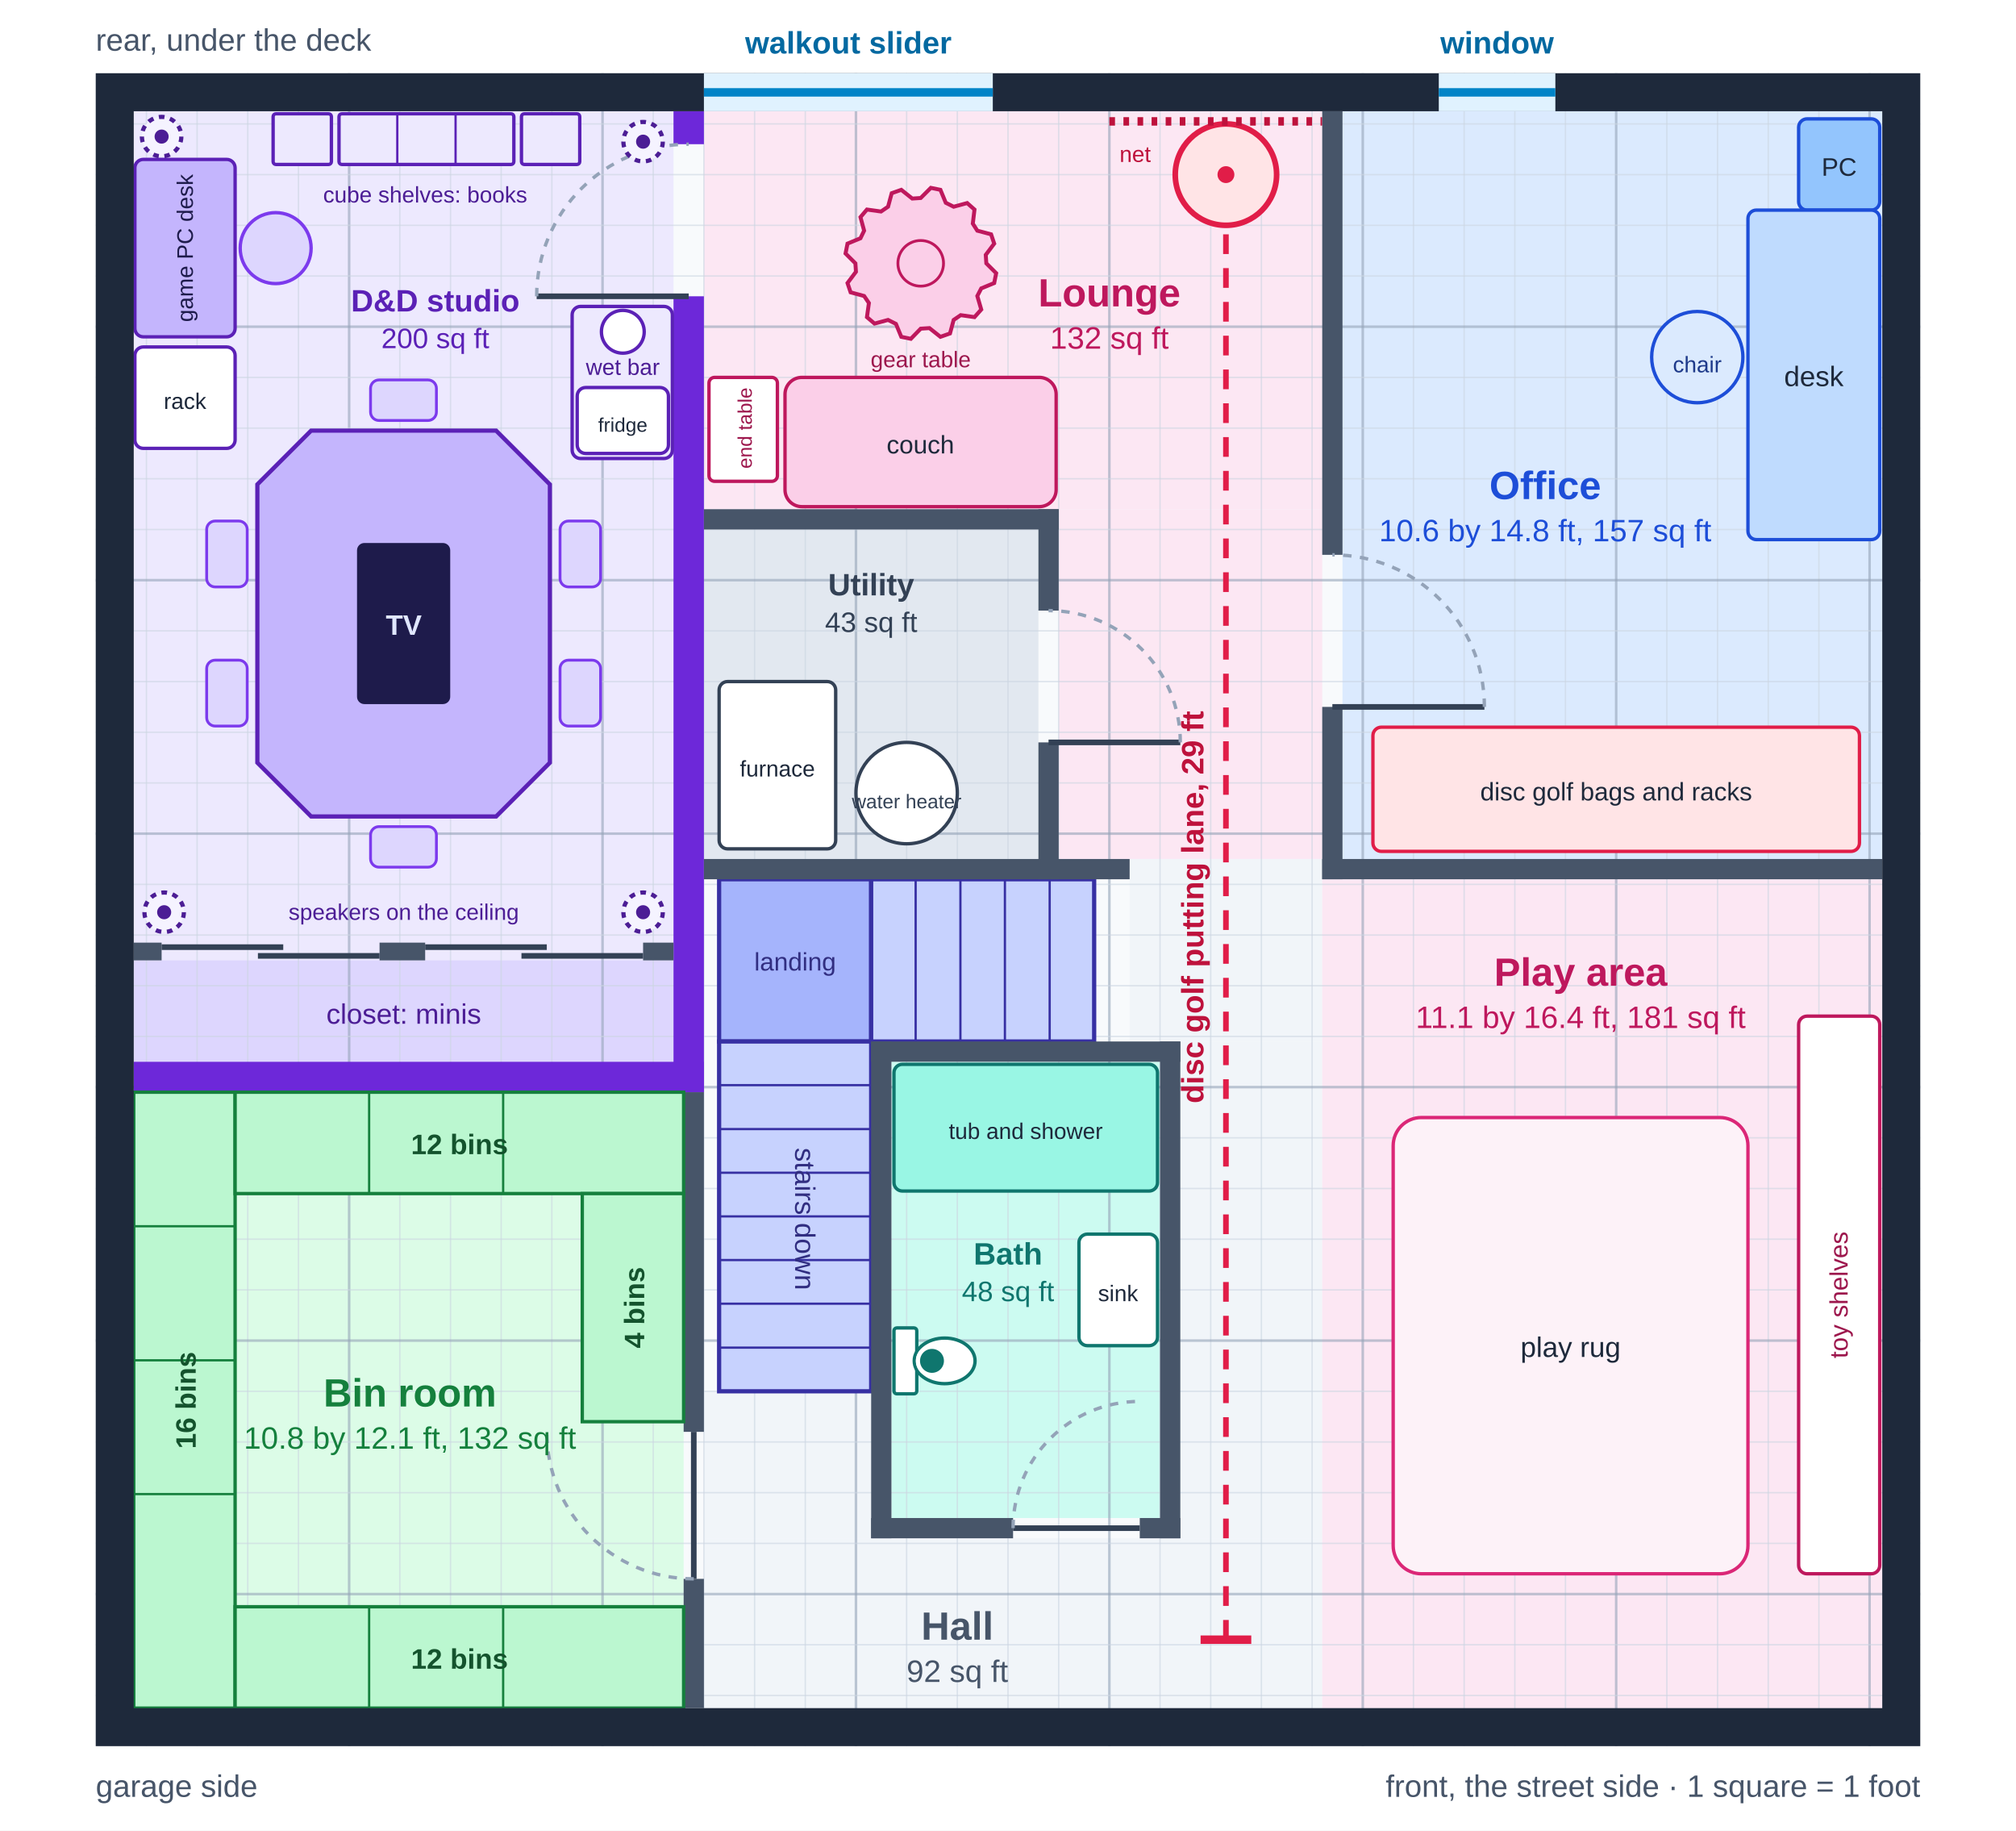
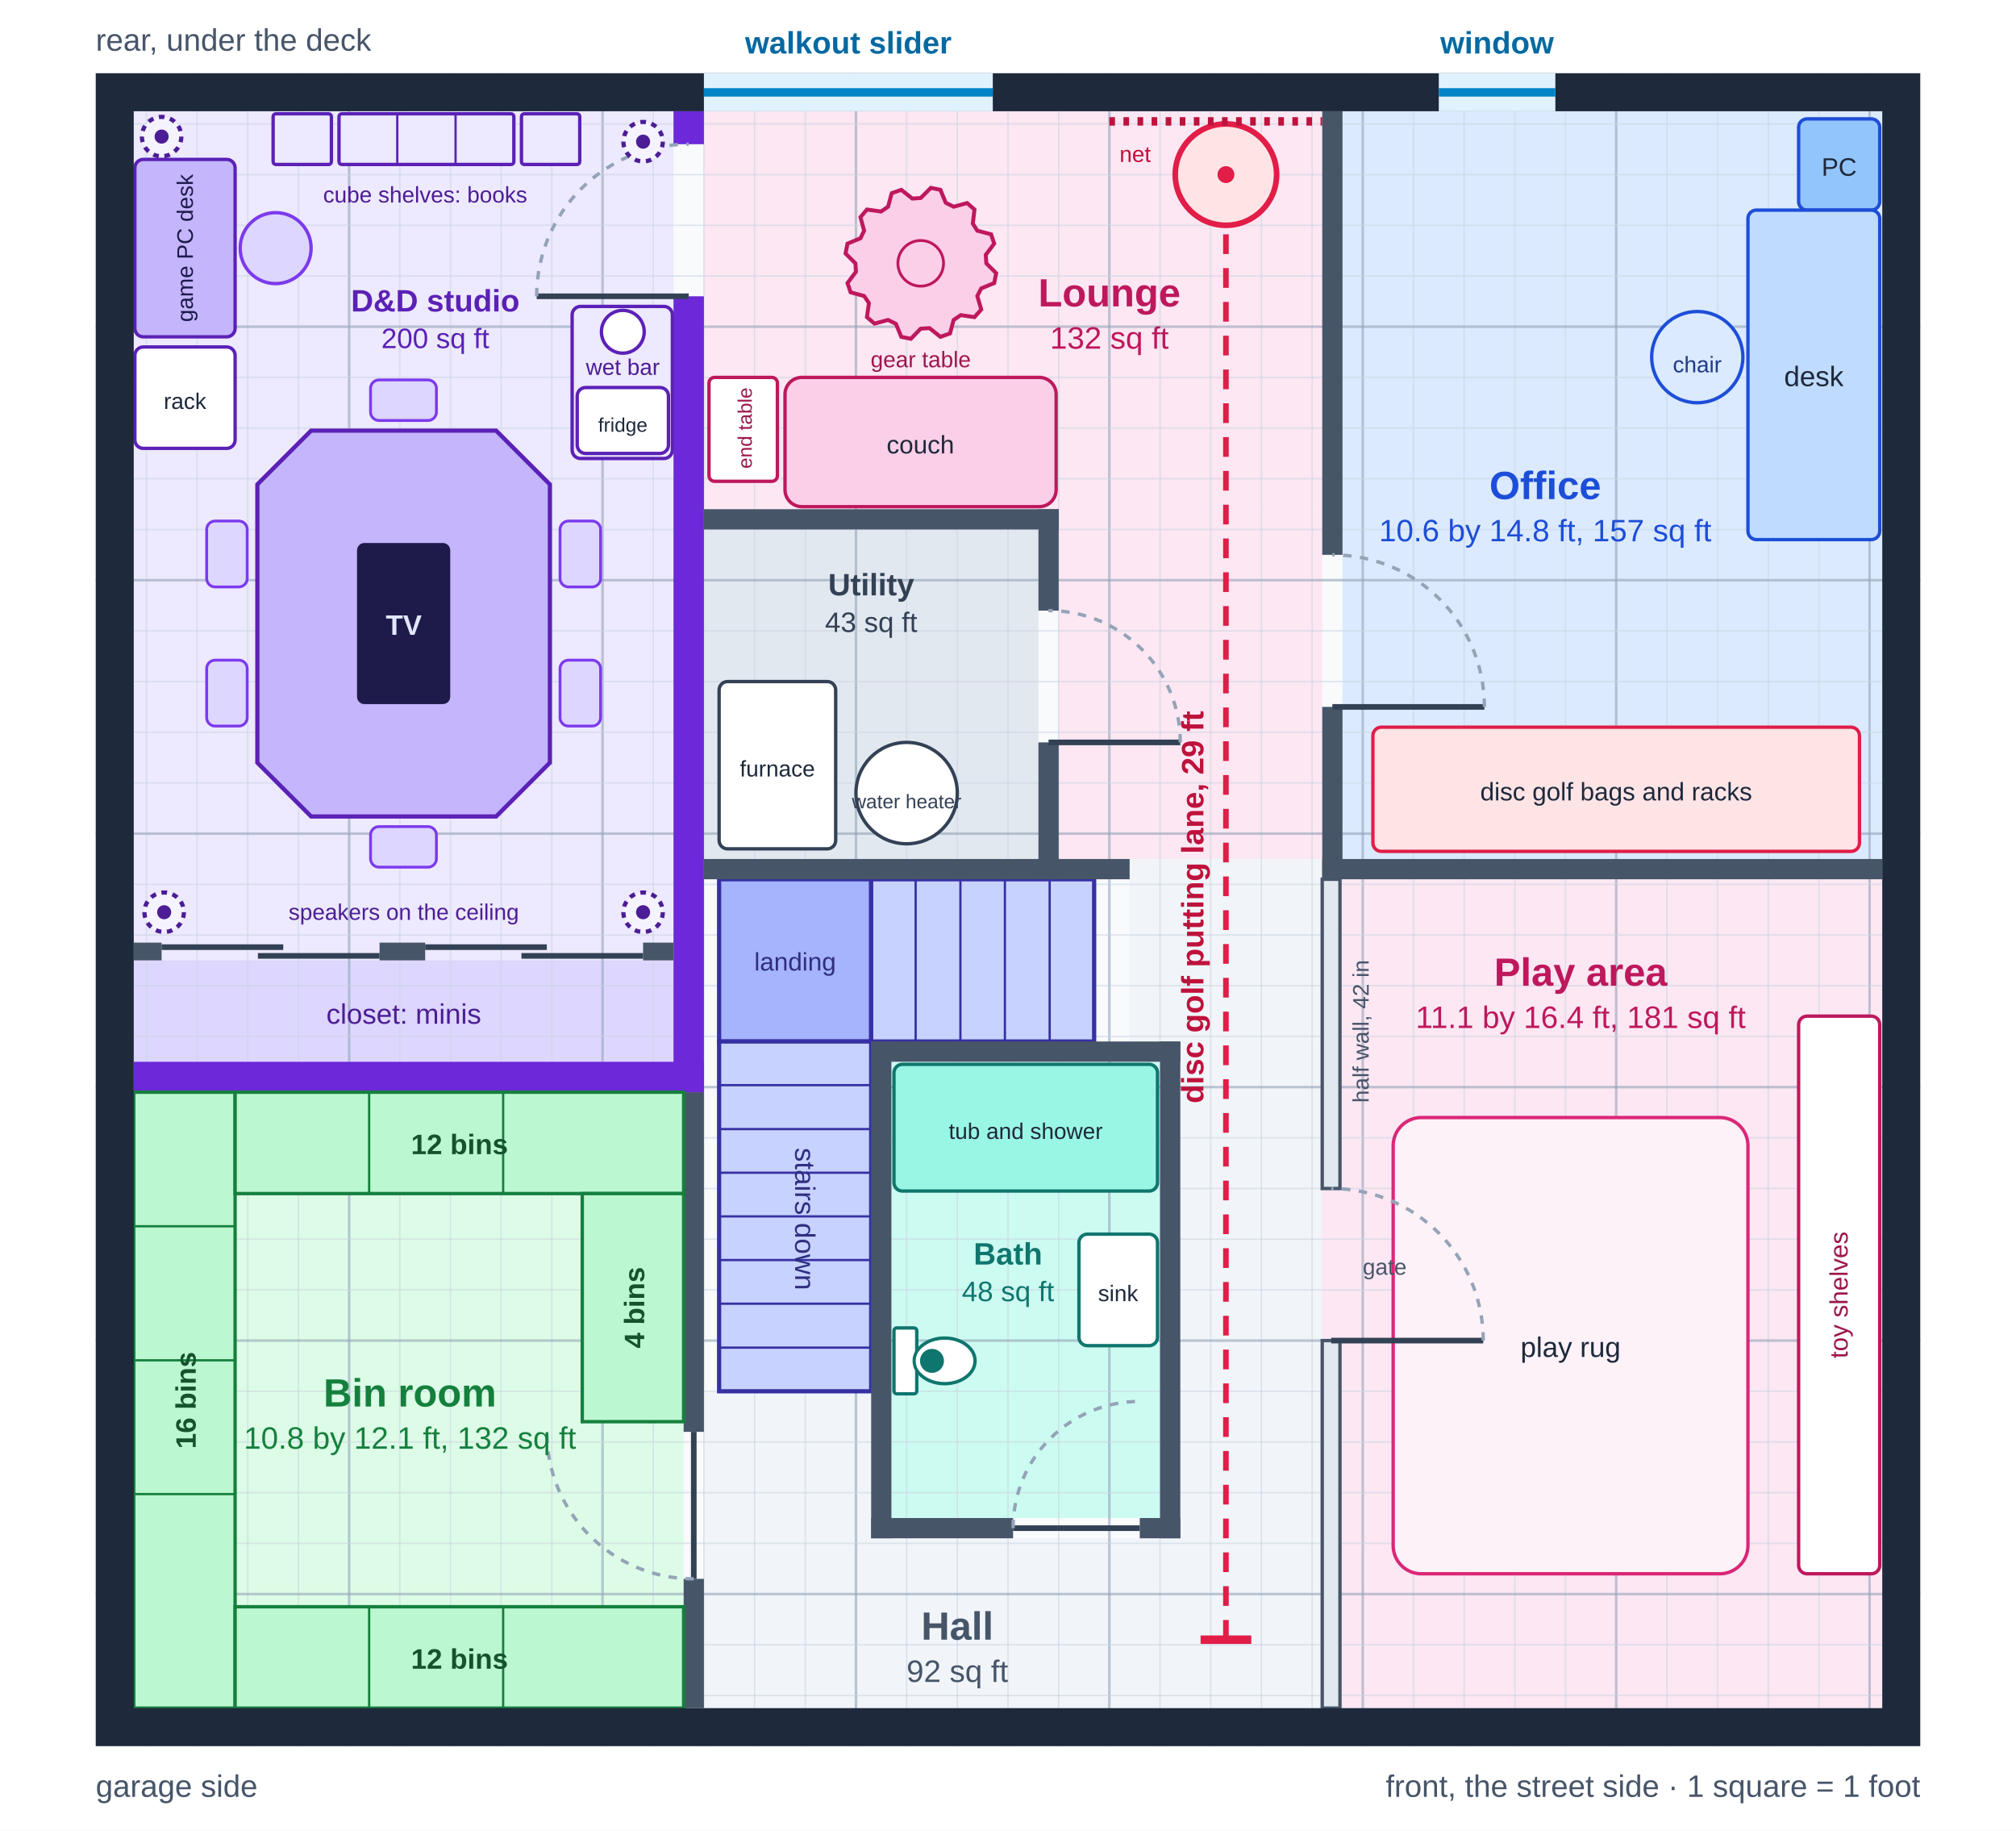
<svg xmlns="http://www.w3.org/2000/svg" viewBox="0 0 716 650" width="716" height="650" font-family="Segoe UI, Arial, sans-serif" role="img" aria-label="The basement layout: studio, office, play area and the center lane">
  <rect width="716" height="650" fill="#ffffff" />
  <rect x="34.0" y="26.0" width="648.0" height="594.0" fill="#f8fafc" />
  <rect x="47.5" y="39.5" width="191.7" height="337.5" fill="#ede9fe" />
  <rect x="47.5" y="341.0" width="191.7" height="36.0" fill="#ddd6fe" />
  <rect x="250.0" y="188.0" width="118.8" height="117.0" fill="#e2e8f0" />
  <rect x="250.0" y="39.5" width="219.6" height="141.3" fill="#fce7f3" />
  <rect x="376.0" y="180.8" width="93.6" height="124.2" fill="#fce7f3" />
  <rect x="401.2" y="305.0" width="68.4" height="64.8" fill="#f1f5f9" />
  <rect x="419.2" y="369.8" width="50.4" height="176.4" fill="#f1f5f9" />
  <rect x="250.0" y="494.0" width="59.4" height="52.2" fill="#f1f5f9" />
  <rect x="250.0" y="546.2" width="219.6" height="60.3" fill="#f1f5f9" />
  <rect x="476.8" y="39.5" width="191.7" height="265.5" fill="#dbeafe" />
  <rect x="469.6" y="312.2" width="198.9" height="294.3" fill="#fce7f3" />
  <rect x="316.6" y="377.0" width="95.4" height="162.0" fill="#ccfbf1" />
  <rect x="47.5" y="387.8" width="195.3" height="218.7" fill="#dcfce7" />
  <line x1="52.0" y1="26.0" x2="52.0" y2="620.0" stroke="#cbd5e1" stroke-width="0.5" opacity="0.6" />
  <line x1="70.0" y1="26.0" x2="70.0" y2="620.0" stroke="#cbd5e1" stroke-width="0.5" opacity="0.6" />
  <line x1="88.0" y1="26.0" x2="88.0" y2="620.0" stroke="#cbd5e1" stroke-width="0.5" opacity="0.6" />
  <line x1="106.0" y1="26.0" x2="106.0" y2="620.0" stroke="#cbd5e1" stroke-width="0.5" opacity="0.6" />
  <line x1="124.0" y1="26.0" x2="124.0" y2="620.0" stroke="#94a3b8" stroke-width="0.9" opacity="0.6" />
  <line x1="142.0" y1="26.0" x2="142.0" y2="620.0" stroke="#cbd5e1" stroke-width="0.5" opacity="0.6" />
  <line x1="160.0" y1="26.0" x2="160.0" y2="620.0" stroke="#cbd5e1" stroke-width="0.5" opacity="0.6" />
  <line x1="178.0" y1="26.0" x2="178.0" y2="620.0" stroke="#cbd5e1" stroke-width="0.5" opacity="0.6" />
  <line x1="196.0" y1="26.0" x2="196.0" y2="620.0" stroke="#cbd5e1" stroke-width="0.5" opacity="0.6" />
  <line x1="214.0" y1="26.0" x2="214.0" y2="620.0" stroke="#94a3b8" stroke-width="0.9" opacity="0.6" />
  <line x1="232.0" y1="26.0" x2="232.0" y2="620.0" stroke="#cbd5e1" stroke-width="0.5" opacity="0.6" />
  <line x1="250.0" y1="26.0" x2="250.0" y2="620.0" stroke="#cbd5e1" stroke-width="0.5" opacity="0.6" />
  <line x1="268.0" y1="26.0" x2="268.0" y2="620.0" stroke="#cbd5e1" stroke-width="0.5" opacity="0.6" />
  <line x1="286.0" y1="26.0" x2="286.0" y2="620.0" stroke="#cbd5e1" stroke-width="0.5" opacity="0.6" />
  <line x1="304.0" y1="26.0" x2="304.0" y2="620.0" stroke="#94a3b8" stroke-width="0.9" opacity="0.6" />
  <line x1="322.0" y1="26.0" x2="322.0" y2="620.0" stroke="#cbd5e1" stroke-width="0.5" opacity="0.6" />
  <line x1="340.0" y1="26.0" x2="340.0" y2="620.0" stroke="#cbd5e1" stroke-width="0.5" opacity="0.6" />
  <line x1="358.0" y1="26.0" x2="358.0" y2="620.0" stroke="#cbd5e1" stroke-width="0.5" opacity="0.6" />
  <line x1="376.0" y1="26.0" x2="376.0" y2="620.0" stroke="#cbd5e1" stroke-width="0.5" opacity="0.6" />
  <line x1="394.0" y1="26.0" x2="394.0" y2="620.0" stroke="#94a3b8" stroke-width="0.9" opacity="0.6" />
  <line x1="412.0" y1="26.0" x2="412.0" y2="620.0" stroke="#cbd5e1" stroke-width="0.5" opacity="0.6" />
  <line x1="430.0" y1="26.0" x2="430.0" y2="620.0" stroke="#cbd5e1" stroke-width="0.5" opacity="0.6" />
  <line x1="448.0" y1="26.0" x2="448.0" y2="620.0" stroke="#cbd5e1" stroke-width="0.5" opacity="0.6" />
  <line x1="466.0" y1="26.0" x2="466.0" y2="620.0" stroke="#cbd5e1" stroke-width="0.5" opacity="0.6" />
  <line x1="484.0" y1="26.0" x2="484.0" y2="620.0" stroke="#94a3b8" stroke-width="0.9" opacity="0.6" />
  <line x1="502.0" y1="26.0" x2="502.0" y2="620.0" stroke="#cbd5e1" stroke-width="0.5" opacity="0.6" />
  <line x1="520.0" y1="26.0" x2="520.0" y2="620.0" stroke="#cbd5e1" stroke-width="0.5" opacity="0.6" />
  <line x1="538.0" y1="26.0" x2="538.0" y2="620.0" stroke="#cbd5e1" stroke-width="0.5" opacity="0.6" />
  <line x1="556.0" y1="26.0" x2="556.0" y2="620.0" stroke="#cbd5e1" stroke-width="0.5" opacity="0.6" />
  <line x1="574.0" y1="26.0" x2="574.0" y2="620.0" stroke="#94a3b8" stroke-width="0.9" opacity="0.6" />
  <line x1="592.0" y1="26.0" x2="592.0" y2="620.0" stroke="#cbd5e1" stroke-width="0.5" opacity="0.6" />
  <line x1="610.0" y1="26.0" x2="610.0" y2="620.0" stroke="#cbd5e1" stroke-width="0.5" opacity="0.6" />
  <line x1="628.0" y1="26.0" x2="628.0" y2="620.0" stroke="#cbd5e1" stroke-width="0.5" opacity="0.6" />
  <line x1="646.0" y1="26.0" x2="646.0" y2="620.0" stroke="#cbd5e1" stroke-width="0.5" opacity="0.6" />
  <line x1="664.0" y1="26.0" x2="664.0" y2="620.0" stroke="#94a3b8" stroke-width="0.9" opacity="0.6" />
  <line x1="34.0" y1="44.0" x2="682.0" y2="44.0" stroke="#cbd5e1" stroke-width="0.5" opacity="0.6" />
  <line x1="34.0" y1="62.0" x2="682.0" y2="62.0" stroke="#cbd5e1" stroke-width="0.5" opacity="0.6" />
  <line x1="34.0" y1="80.0" x2="682.0" y2="80.0" stroke="#cbd5e1" stroke-width="0.5" opacity="0.6" />
  <line x1="34.0" y1="98.0" x2="682.0" y2="98.0" stroke="#cbd5e1" stroke-width="0.5" opacity="0.6" />
  <line x1="34.0" y1="116.0" x2="682.0" y2="116.0" stroke="#94a3b8" stroke-width="0.9" opacity="0.6" />
  <line x1="34.0" y1="134.0" x2="682.0" y2="134.0" stroke="#cbd5e1" stroke-width="0.5" opacity="0.6" />
  <line x1="34.0" y1="152.0" x2="682.0" y2="152.0" stroke="#cbd5e1" stroke-width="0.5" opacity="0.6" />
  <line x1="34.0" y1="170.0" x2="682.0" y2="170.0" stroke="#cbd5e1" stroke-width="0.5" opacity="0.6" />
  <line x1="34.0" y1="188.0" x2="682.0" y2="188.0" stroke="#cbd5e1" stroke-width="0.5" opacity="0.6" />
  <line x1="34.0" y1="206.0" x2="682.0" y2="206.0" stroke="#94a3b8" stroke-width="0.9" opacity="0.6" />
  <line x1="34.0" y1="224.0" x2="682.0" y2="224.0" stroke="#cbd5e1" stroke-width="0.5" opacity="0.6" />
  <line x1="34.0" y1="242.0" x2="682.0" y2="242.0" stroke="#cbd5e1" stroke-width="0.5" opacity="0.6" />
  <line x1="34.0" y1="260.0" x2="682.0" y2="260.0" stroke="#cbd5e1" stroke-width="0.5" opacity="0.6" />
  <line x1="34.0" y1="278.0" x2="682.0" y2="278.0" stroke="#cbd5e1" stroke-width="0.5" opacity="0.6" />
  <line x1="34.0" y1="296.0" x2="682.0" y2="296.0" stroke="#94a3b8" stroke-width="0.9" opacity="0.6" />
  <line x1="34.0" y1="314.0" x2="682.0" y2="314.0" stroke="#cbd5e1" stroke-width="0.5" opacity="0.6" />
  <line x1="34.0" y1="332.0" x2="682.0" y2="332.0" stroke="#cbd5e1" stroke-width="0.5" opacity="0.6" />
  <line x1="34.0" y1="350.0" x2="682.0" y2="350.0" stroke="#cbd5e1" stroke-width="0.5" opacity="0.6" />
  <line x1="34.0" y1="368.0" x2="682.0" y2="368.0" stroke="#cbd5e1" stroke-width="0.5" opacity="0.6" />
  <line x1="34.0" y1="386.0" x2="682.0" y2="386.0" stroke="#94a3b8" stroke-width="0.9" opacity="0.6" />
  <line x1="34.0" y1="404.0" x2="682.0" y2="404.0" stroke="#cbd5e1" stroke-width="0.5" opacity="0.6" />
  <line x1="34.0" y1="422.0" x2="682.0" y2="422.0" stroke="#cbd5e1" stroke-width="0.5" opacity="0.6" />
  <line x1="34.0" y1="440.0" x2="682.0" y2="440.0" stroke="#cbd5e1" stroke-width="0.5" opacity="0.6" />
  <line x1="34.0" y1="458.0" x2="682.0" y2="458.0" stroke="#cbd5e1" stroke-width="0.5" opacity="0.6" />
  <line x1="34.0" y1="476.0" x2="682.0" y2="476.0" stroke="#94a3b8" stroke-width="0.9" opacity="0.6" />
  <line x1="34.0" y1="494.0" x2="682.0" y2="494.0" stroke="#cbd5e1" stroke-width="0.5" opacity="0.6" />
  <line x1="34.0" y1="512.0" x2="682.0" y2="512.0" stroke="#cbd5e1" stroke-width="0.5" opacity="0.6" />
  <line x1="34.0" y1="530.0" x2="682.0" y2="530.0" stroke="#cbd5e1" stroke-width="0.5" opacity="0.6" />
  <line x1="34.0" y1="548.0" x2="682.0" y2="548.0" stroke="#cbd5e1" stroke-width="0.5" opacity="0.6" />
  <line x1="34.0" y1="566.0" x2="682.0" y2="566.0" stroke="#94a3b8" stroke-width="0.9" opacity="0.6" />
  <line x1="34.0" y1="584.0" x2="682.0" y2="584.0" stroke="#cbd5e1" stroke-width="0.5" opacity="0.6" />
  <line x1="34.0" y1="602.0" x2="682.0" y2="602.0" stroke="#cbd5e1" stroke-width="0.5" opacity="0.6" />
  <rect x="255.4" y="312.2" width="54.0" height="57.6" fill="#a5b4fc" stroke="#3730a3" stroke-width="1.5" />
  <rect x="309.4" y="312.2" width="79.2" height="57.6" fill="#c7d2fe" stroke="#3730a3" stroke-width="1.5" />
  <line x1="325.2" y1="312.2" x2="325.2" y2="369.8" stroke="#3730a3" stroke-width="0.8" />
  <line x1="341.1" y1="312.2" x2="341.1" y2="369.8" stroke="#3730a3" stroke-width="0.8" />
  <line x1="356.9" y1="312.2" x2="356.9" y2="369.8" stroke="#3730a3" stroke-width="0.8" />
  <line x1="372.8" y1="312.2" x2="372.8" y2="369.8" stroke="#3730a3" stroke-width="0.8" />
  <rect x="255.4" y="369.8" width="54.0" height="124.2" fill="#c7d2fe" stroke="#3730a3" stroke-width="1.5" />
  <line x1="255.4" y1="385.3" x2="309.4" y2="385.3" stroke="#3730a3" stroke-width="0.8" />
  <line x1="255.4" y1="400.9" x2="309.4" y2="400.9" stroke="#3730a3" stroke-width="0.8" />
  <line x1="255.4" y1="416.4" x2="309.4" y2="416.4" stroke="#3730a3" stroke-width="0.8" />
  <line x1="255.4" y1="431.9" x2="309.4" y2="431.9" stroke="#3730a3" stroke-width="0.8" />
  <line x1="255.4" y1="447.4" x2="309.4" y2="447.4" stroke="#3730a3" stroke-width="0.8" />
  <line x1="255.4" y1="462.9" x2="309.4" y2="462.9" stroke="#3730a3" stroke-width="0.8" />
  <line x1="255.4" y1="478.5" x2="309.4" y2="478.5" stroke="#3730a3" stroke-width="0.8" />
  <text x="282.4" y="344.6" font-size="9" fill="#312e81" text-anchor="middle">landing</text>
  <text x="282.4" y="432.8" font-size="10" fill="#312e81" text-anchor="middle" transform="rotate(90 282.4 432.8)">stairs down</text>
  <rect x="239.2" y="39.5" width="10.8" height="11.7" fill="#6d28d9" />
  <rect x="239.2" y="105.2" width="10.8" height="282.6" fill="#6d28d9" />
  <rect x="47.5" y="377.0" width="202.5" height="10.8" fill="#6d28d9" />
  <line x1="244.6" y1="105.2" x2="190.6" y2="105.2" stroke="#334155" stroke-width="2" />
  <path d="M 190.6 105.2 A 54.0 54.0 0 0 1 244.6 51.2" fill="none" stroke="#94a3b8" stroke-width="1.2" stroke-dasharray="3,3" />
  <rect x="47.9" y="56.6" width="35.6" height="63.0" rx="3" fill="#c4b5fd" stroke="#5b21b6" stroke-width="1.2" />
  <text x="65.5" y="88.1" font-size="8" fill="#1e1b4b" text-anchor="middle" transform="rotate(-90 65.5 88.1)" dy="3">game PC desk</text>
  <rect x="47.9" y="123.2" width="35.6" height="36.0" rx="3" fill="#ffffff" stroke="#5b21b6" stroke-width="1.2" />
  <text x="65.7" y="145.2" font-size="8" fill="#1e293b" text-anchor="middle">rack</text>
  <circle cx="97.9" cy="88.1" r="12.6" fill="#ddd6fe" stroke="#7c3aed" stroke-width="1.2" />
  <rect x="97.0" y="40.4" width="20.7" height="18.0" rx="1" fill="#ede9fe" stroke="#5b21b6" stroke-width="1.2" />
  <rect x="120.4" y="40.4" width="62.1" height="18.0" rx="1" fill="#ede9fe" stroke="#5b21b6" stroke-width="1.2" />
  <line x1="141.1" y1="40.4" x2="141.1" y2="58.4" stroke="#5b21b6" stroke-width="0.8" />
  <line x1="161.8" y1="40.4" x2="161.8" y2="58.4" stroke="#5b21b6" stroke-width="0.8" />
  <rect x="185.2" y="40.4" width="20.7" height="18.0" rx="1" fill="#ede9fe" stroke="#5b21b6" stroke-width="1.2" />
  <text x="151.0" y="71.9" font-size="8" fill="#4c1d95" text-anchor="middle">cube shelves: books</text>
  <rect x="203.2" y="108.8" width="35.6" height="54.0" rx="3" fill="#ede9fe" stroke="#5b21b6" stroke-width="1.2" />
  <circle cx="221.2" cy="117.8" r="7.6" fill="#ffffff" stroke="#5b21b6" stroke-width="1.2" />
  <text x="221.2" y="133.1" font-size="8" fill="#4c1d95" text-anchor="middle">wet bar</text>
  <rect x="205.0" y="137.6" width="32.4" height="23.4" rx="3" fill="#ffffff" stroke="#5b21b6" stroke-width="1.2" />
  <text x="221.2" y="153.3" font-size="7" fill="#1e293b" text-anchor="middle">fridge</text>
  <polygon points="110.5,152.9 176.2,152.9 195.3,172.0 195.3,270.8 176.2,289.9 110.5,289.9 91.4,270.8 91.4,172.0" fill="#c4b5fd" stroke="#5b21b6" stroke-width="1.5" />
  <rect x="127.4" y="193.4" width="31.9" height="56.0" rx="2" fill="#1e1b4b" stroke="#1e1b4b" stroke-width="1.2" />
  <text x="143.4" y="225.4" font-size="10" font-weight="700" fill="#e0e7ff" text-anchor="middle">TV</text>
  <rect x="131.6" y="134.9" width="23.4" height="14.4" rx="3" fill="#ddd6fe" stroke="#7c3aed" />
  <rect x="131.6" y="293.5" width="23.4" height="14.4" rx="3" fill="#ddd6fe" stroke="#7c3aed" />
  <rect x="73.4" y="185.0" width="14.4" height="23.4" rx="3" fill="#ddd6fe" stroke="#7c3aed" />
  <rect x="198.9" y="185.0" width="14.4" height="23.4" rx="3" fill="#ddd6fe" stroke="#7c3aed" />
  <rect x="73.4" y="234.4" width="14.4" height="23.4" rx="3" fill="#ddd6fe" stroke="#7c3aed" />
  <rect x="198.9" y="234.4" width="14.4" height="23.4" rx="3" fill="#ddd6fe" stroke="#7c3aed" />
  <rect x="47.5" y="334.7" width="9.9" height="6.3" fill="#475569" />
  <rect x="134.8" y="334.7" width="16.2" height="6.3" fill="#475569" />
  <rect x="228.4" y="334.7" width="10.8" height="6.3" fill="#475569" />
  <line x1="57.4" y1="336.3" x2="100.6" y2="336.3" stroke="#334155" stroke-width="2" />
  <line x1="91.6" y1="339.4" x2="134.8" y2="339.4" stroke="#334155" stroke-width="2" />
  <line x1="151.0" y1="336.3" x2="194.2" y2="336.3" stroke="#334155" stroke-width="2" />
  <line x1="185.2" y1="339.4" x2="228.4" y2="339.4" stroke="#334155" stroke-width="2" />
  <text x="143.4" y="363.5" font-size="10" fill="#4c1d95" text-anchor="middle">closet: minis</text>
  <circle cx="57.4" cy="48.5" r="7" fill="#f5f3ff" stroke="#4c1d95" stroke-width="1.5" stroke-dasharray="2,2" />
  <circle cx="57.4" cy="48.5" r="2.5" fill="#4c1d95" />
  <circle cx="228.4" cy="50.3" r="7" fill="#f5f3ff" stroke="#4c1d95" stroke-width="1.5" stroke-dasharray="2,2" />
  <circle cx="228.4" cy="50.3" r="2.5" fill="#4c1d95" />
  <circle cx="58.3" cy="323.9" r="7" fill="#f5f3ff" stroke="#4c1d95" stroke-width="1.5" stroke-dasharray="2,2" />
  <circle cx="58.3" cy="323.9" r="2.5" fill="#4c1d95" />
  <circle cx="228.4" cy="323.9" r="7" fill="#f5f3ff" stroke="#4c1d95" stroke-width="1.5" stroke-dasharray="2,2" />
  <circle cx="228.4" cy="323.9" r="2.5" fill="#4c1d95" />
  <text x="143.4" y="326.6" font-size="8" fill="#4c1d95" text-anchor="middle">speakers on the ceiling</text>
  <rect x="250.0" y="180.8" width="126.0" height="7.2" fill="#475569" />
  <rect x="368.8" y="180.8" width="7.2" height="36.0" fill="#475569" />
  <rect x="368.8" y="263.6" width="7.2" height="48.6" fill="#475569" />
  <rect x="250.0" y="305.0" width="151.2" height="7.2" fill="#475569" />
  <line x1="372.4" y1="263.6" x2="419.2" y2="263.6" stroke="#334155" stroke-width="2" />
  <path d="M 419.2 263.6 A 46.8 46.8 0 0 0 372.4 216.8" fill="none" stroke="#94a3b8" stroke-width="1.2" stroke-dasharray="3,3" />
  <rect x="255.4" y="242.0" width="41.4" height="59.4" rx="3" fill="#ffffff" stroke="#334155" stroke-width="1.2" />
  <text x="276.1" y="275.7" font-size="8" fill="#1e293b" text-anchor="middle">furnace</text>
  <circle cx="322.0" cy="281.6" r="18.0" fill="#ffffff" stroke="#334155" stroke-width="1.2" />
  <text x="322.0" y="287.0" font-size="7" fill="#334155" text-anchor="middle">water heater</text>
  <rect x="278.8" y="134.0" width="96.3" height="45.9" rx="6" fill="#fbcfe8" stroke="#be185d" stroke-width="1.2" />
  <text x="326.9" y="161.0" font-size="9" fill="#1e293b" text-anchor="middle">couch</text>
  <rect x="251.8" y="134.0" width="24.3" height="36.9" rx="2" fill="#ffffff" stroke="#be185d" stroke-width="1.2" />
  <text x="264.0" y="152.0" font-size="7" fill="#9d174d" text-anchor="middle" transform="rotate(-90 264.0 152.0)" dy="3">end table</text>
  <polygon points="350.3,93.5 353.8,97.0 353.1,100.5 348.5,102.4 347.1,105.1 348.5,109.9 346.1,112.6 341.2,111.9 338.7,113.6 337.4,118.4 334.0,119.6 330.1,116.5 327.0,116.7 323.5,120.3 320.1,119.6 318.2,115.0 315.4,113.6 310.6,114.9 307.9,112.6 308.6,107.6 306.9,105.1 302.1,103.8 301.0,100.5 304.0,96.5 303.8,93.5 300.3,90.0 301.0,86.5 305.6,84.6 306.9,81.9 305.6,77.1 307.9,74.4 312.9,75.1 315.4,73.4 316.7,68.6 320.1,67.4 324.0,70.5 327.0,70.3 330.6,66.7 334.0,67.4 335.9,72.0 338.7,73.4 343.5,72.1 346.1,74.4 345.5,79.4 347.1,81.9 352.0,83.2 353.1,86.5 350.1,90.5" fill="#fbcfe8" stroke="#be185d" stroke-width="1.4" />
  <circle cx="327.0" cy="93.5" r="8.1" fill="none" stroke="#be185d" stroke-width="1" />
  <text x="327.0" y="130.4" font-size="8" fill="#9d174d" text-anchor="middle">gear table</text>
  <line x1="435.4" y1="582.2" x2="435.4" y2="62.0" stroke="#e11d48" stroke-width="2" stroke-dasharray="7,5" />
  <line x1="426.4" y1="582.2" x2="444.4" y2="582.2" stroke="#e11d48" stroke-width="3" />
  <circle cx="435.4" cy="62.0" r="18.0" fill="#ffe4e6" stroke="#e11d48" stroke-width="2" />
  <circle cx="435.4" cy="62.0" r="3" fill="#e11d48" />
  <text x="427.4" y="322.1" font-size="11" font-weight="700" fill="#be123c" text-anchor="middle" transform="rotate(-90 427.4 322.1)">disc golf putting lane, 29 ft</text>
  <line x1="394.0" y1="43.1" x2="469.6" y2="43.1" stroke="#be123c" stroke-width="3" stroke-dasharray="2,3" />
  <text x="397.6" y="57.5" font-size="8" fill="#be123c" text-anchor="start">net</text>
  <rect x="469.6" y="39.5" width="7.2" height="157.5" fill="#475569" />
  <rect x="469.6" y="251.0" width="7.2" height="61.2" fill="#475569" />
  <rect x="469.6" y="305.0" width="198.9" height="7.2" fill="#475569" />
  <line x1="473.2" y1="251.0" x2="527.2" y2="251.0" stroke="#334155" stroke-width="2" />
  <path d="M 527.2 251.0 A 54.0 54.0 0 0 0 473.2 197.0" fill="none" stroke="#94a3b8" stroke-width="1.2" stroke-dasharray="3,3" />
  <rect x="638.8" y="42.2" width="28.8" height="32.4" rx="3" fill="#93c5fd" stroke="#1d4ed8" stroke-width="1.2" />
  <text x="653.2" y="62.4" font-size="9" fill="#1e293b" text-anchor="middle">PC</text>
  <rect x="620.8" y="74.6" width="46.8" height="117.0" rx="3" fill="#bfdbfe" stroke="#1d4ed8" stroke-width="1.2" />
  <text x="644.2" y="137.1" font-size="10" fill="#1e293b" text-anchor="middle">desk</text>
  <circle cx="602.8" cy="126.8" r="16.2" fill="#dbeafe" stroke="#1d4ed8" stroke-width="1.2" />
  <text x="602.8" y="132.2" font-size="8" fill="#1e3a8a" text-anchor="middle">chair</text>
  <rect x="487.6" y="258.2" width="172.8" height="44.1" rx="3" fill="#ffe4e6" stroke="#e11d48" stroke-width="1.2" />
  <text x="574.0" y="284.2" font-size="9" fill="#1e293b" text-anchor="middle">disc golf bags and racks</text>
  <rect x="494.8" y="396.8" width="126.0" height="162.0" rx="10" fill="#fdf2f8" stroke="#db2777" stroke-width="1.2" />
  <text x="557.8" y="481.8" font-size="10" fill="#1e293b" text-anchor="middle">play rug</text>
  <rect x="638.8" y="360.8" width="28.8" height="198.0" rx="3" fill="#ffffff" stroke="#be185d" stroke-width="1.2" />
  <text x="653.2" y="459.8" font-size="9" fill="#9d174d" text-anchor="middle" transform="rotate(-90 653.2 459.8)" dy="3">toy shelves</text>
+   <rect x="469.6" y="312.2" width="6.3" height="109.8" fill="#e2e8f0" stroke="#475569" stroke-width="1.2" />
+   <rect x="469.6" y="476.0" width="6.3" height="130.5" fill="#e2e8f0" stroke="#475569" stroke-width="1.2" />
+   <line x1="472.8" y1="476.0" x2="526.8" y2="476.0" stroke="#334155" stroke-width="2" />
+   <path d="M 526.8 476.0 A 54.0 54.0 0 0 0 472.8 422.0" fill="none" stroke="#94a3b8" stroke-width="1.2" stroke-dasharray="3,3" />
+   <text x="483.1" y="366.2" font-size="8" fill="#475569" text-anchor="middle" transform="rotate(-90 483.1 366.2)" dy="3">half wall, 42 in</text>
+   <text x="484.0" y="452.6" font-size="8" fill="#475569" text-anchor="start">gate</text>
  <rect x="309.4" y="369.8" width="109.8" height="7.2" fill="#475569" />
  <rect x="309.4" y="369.8" width="7.2" height="176.4" fill="#475569" />
  <rect x="412.0" y="369.8" width="7.2" height="176.4" fill="#475569" />
  <rect x="309.4" y="539.0" width="50.4" height="7.2" fill="#475569" />
  <rect x="404.8" y="539.0" width="14.4" height="7.2" fill="#475569" />
  <line x1="404.8" y1="542.6" x2="359.8" y2="542.6" stroke="#334155" stroke-width="2" />
  <path d="M 359.8 542.6 A 45.0 45.0 0 0 1 404.8 497.6" fill="none" stroke="#94a3b8" stroke-width="1.2" stroke-dasharray="3,3" />
  <rect x="317.5" y="377.9" width="93.6" height="45.0" rx="3" fill="#99f6e4" stroke="#0f766e" stroke-width="1.2" />
  <text x="364.3" y="404.4" font-size="8" fill="#1e293b" text-anchor="middle">tub and shower</text>
  <rect x="317.5" y="471.5" width="8.1" height="23.4" rx="1" fill="#ffffff" stroke="#0f766e" stroke-width="1.2" />
  <ellipse cx="335.5" cy="483.2" rx="10.8" ry="8.1" fill="#ffffff" stroke="#0f766e" stroke-width="1.2" />
  <rect x="383.2" y="438.2" width="27.9" height="39.6" rx="3" fill="#ffffff" stroke="#0f766e" stroke-width="1.2" />
  <text x="397.1" y="462.0" font-size="8" fill="#1e293b" text-anchor="middle">sink</text>
  <rect x="242.8" y="387.8" width="7.2" height="120.6" fill="#475569" />
  <rect x="242.8" y="560.6" width="7.2" height="45.9" fill="#475569" />
  <line x1="246.4" y1="508.4" x2="246.4" y2="560.6" stroke="#334155" stroke-width="2" />
  <path d="M 246.4 560.6 A 52.2 52.2 0 0 1 194.2 508.4" fill="none" stroke="#94a3b8" stroke-width="1.2" stroke-dasharray="3,3" />
  <rect x="47.5" y="387.8" width="36.0" height="218.7" fill="#bbf7d0" stroke="#15803d" stroke-width="1.2" />
  <line x1="47.5" y1="435.4" x2="83.5" y2="435.4" stroke="#15803d" stroke-width="0.8" />
  <line x1="47.5" y1="483.0" x2="83.5" y2="483.0" stroke="#15803d" stroke-width="0.8" />
  <line x1="47.5" y1="530.5" x2="83.5" y2="530.5" stroke="#15803d" stroke-width="0.8" />
  <text x="65.5" y="501.2" font-size="10" font-weight="700" fill="#14532d" text-anchor="middle" transform="rotate(-90 65.5 497.2)">16 bins</text>
  <rect x="83.5" y="387.8" width="159.3" height="36.0" fill="#bbf7d0" stroke="#15803d" stroke-width="1.2" />
  <line x1="131.1" y1="387.8" x2="131.1" y2="423.8" stroke="#15803d" stroke-width="0.8" />
  <line x1="178.7" y1="387.8" x2="178.7" y2="423.8" stroke="#15803d" stroke-width="0.8" />
  <text x="163.2" y="409.8" font-size="10" font-weight="700" fill="#14532d" text-anchor="middle">12 bins</text>
  <rect x="83.5" y="570.5" width="159.3" height="36.0" fill="#bbf7d0" stroke="#15803d" stroke-width="1.2" />
  <line x1="131.1" y1="570.5" x2="131.1" y2="606.5" stroke="#15803d" stroke-width="0.8" />
  <line x1="178.7" y1="570.5" x2="178.7" y2="606.5" stroke="#15803d" stroke-width="0.8" />
  <text x="163.2" y="592.5" font-size="10" font-weight="700" fill="#14532d" text-anchor="middle">12 bins</text>
  <rect x="206.8" y="423.8" width="36.0" height="81.0" fill="#bbf7d0" stroke="#15803d" stroke-width="1.2" />
  <text x="224.8" y="468.3" font-size="10" font-weight="700" fill="#14532d" text-anchor="middle" transform="rotate(-90 224.8 464.3)">4 bins</text>
  <path d="M 34 26 H 682.0 V 620.0 H 34 Z M 47.5 39.5 V 606.5 H 668.5 V 39.5 Z" fill="#1e293b" fill-rule="evenodd" />
  <rect x="250.0" y="26.0" width="102.6" height="13.5" fill="#e0f2fe" />
  <line x1="250.0" y1="32.8" x2="352.6" y2="32.8" stroke="#0284c7" stroke-width="3" />
  <text x="301.3" y="19.0" font-size="11" font-weight="700" fill="#0369a1" text-anchor="middle">walkout slider</text>
  <rect x="511.0" y="26.0" width="41.4" height="13.5" fill="#e0f2fe" />
  <line x1="511.0" y1="32.8" x2="552.4" y2="32.8" stroke="#0284c7" stroke-width="3" />
  <text x="531.7" y="19.0" font-size="11" font-weight="700" fill="#0369a1" text-anchor="middle">window</text>
  <circle cx="331.0" cy="483.2" r="5" fill="#0f766e" stroke="#ffffff" stroke-width="1.5" />
  <text x="154.6" y="110.6" font-size="11" font-weight="700" fill="#5b21b6" text-anchor="middle">D&amp;D studio</text>
  <text x="154.6" y="123.6" font-size="10" fill="#5b21b6" text-anchor="middle">200 sq ft</text>
  <text x="309.4" y="211.4" font-size="11" font-weight="700" fill="#334155" text-anchor="middle">Utility</text>
  <text x="309.4" y="224.4" font-size="10" fill="#334155" text-anchor="middle">43 sq ft</text>
  <text x="394.0" y="108.8" font-size="14" font-weight="700" fill="#be185d" text-anchor="middle">Lounge</text>
  <text x="394.0" y="123.8" font-size="11" fill="#be185d" text-anchor="middle">132 sq ft</text>
  <text x="340.0" y="582.2" font-size="14" font-weight="700" fill="#475569" text-anchor="middle">Hall</text>
  <text x="340.0" y="597.2" font-size="11" fill="#475569" text-anchor="middle">92 sq ft</text>
  <text x="548.8" y="177.2" font-size="14" font-weight="700" fill="#1d4ed8" text-anchor="middle">Office</text>
  <text x="548.8" y="192.2" font-size="11" fill="#1d4ed8" text-anchor="middle">10.6 by 14.8 ft, 157 sq ft</text>
  <text x="561.4" y="350.0" font-size="14" font-weight="700" fill="#be185d" text-anchor="middle">Play area</text>
  <text x="561.4" y="365.0" font-size="11" fill="#be185d" text-anchor="middle">11.1 by 16.4 ft, 181 sq ft</text>
  <text x="358.0" y="449.0" font-size="11" font-weight="700" fill="#0f766e" text-anchor="middle">Bath</text>
  <text x="358.0" y="462.0" font-size="10" fill="#0f766e" text-anchor="middle">48 sq ft</text>
  <text x="145.6" y="499.4" font-size="14" font-weight="700" fill="#15803d" text-anchor="middle">Bin room</text>
  <text x="145.6" y="514.4" font-size="11" fill="#15803d" text-anchor="middle">10.8 by 12.1 ft, 132 sq ft</text>
  <text x="34.0" y="18.0" font-size="11" fill="#475569">rear, under the deck</text>
  <text x="682.0" y="638.0" font-size="11" fill="#475569" text-anchor="end">front, the street side · 1 square = 1 foot</text>
  <text x="34.0" y="638.0" font-size="11" fill="#475569">garage side</text>
</svg>
